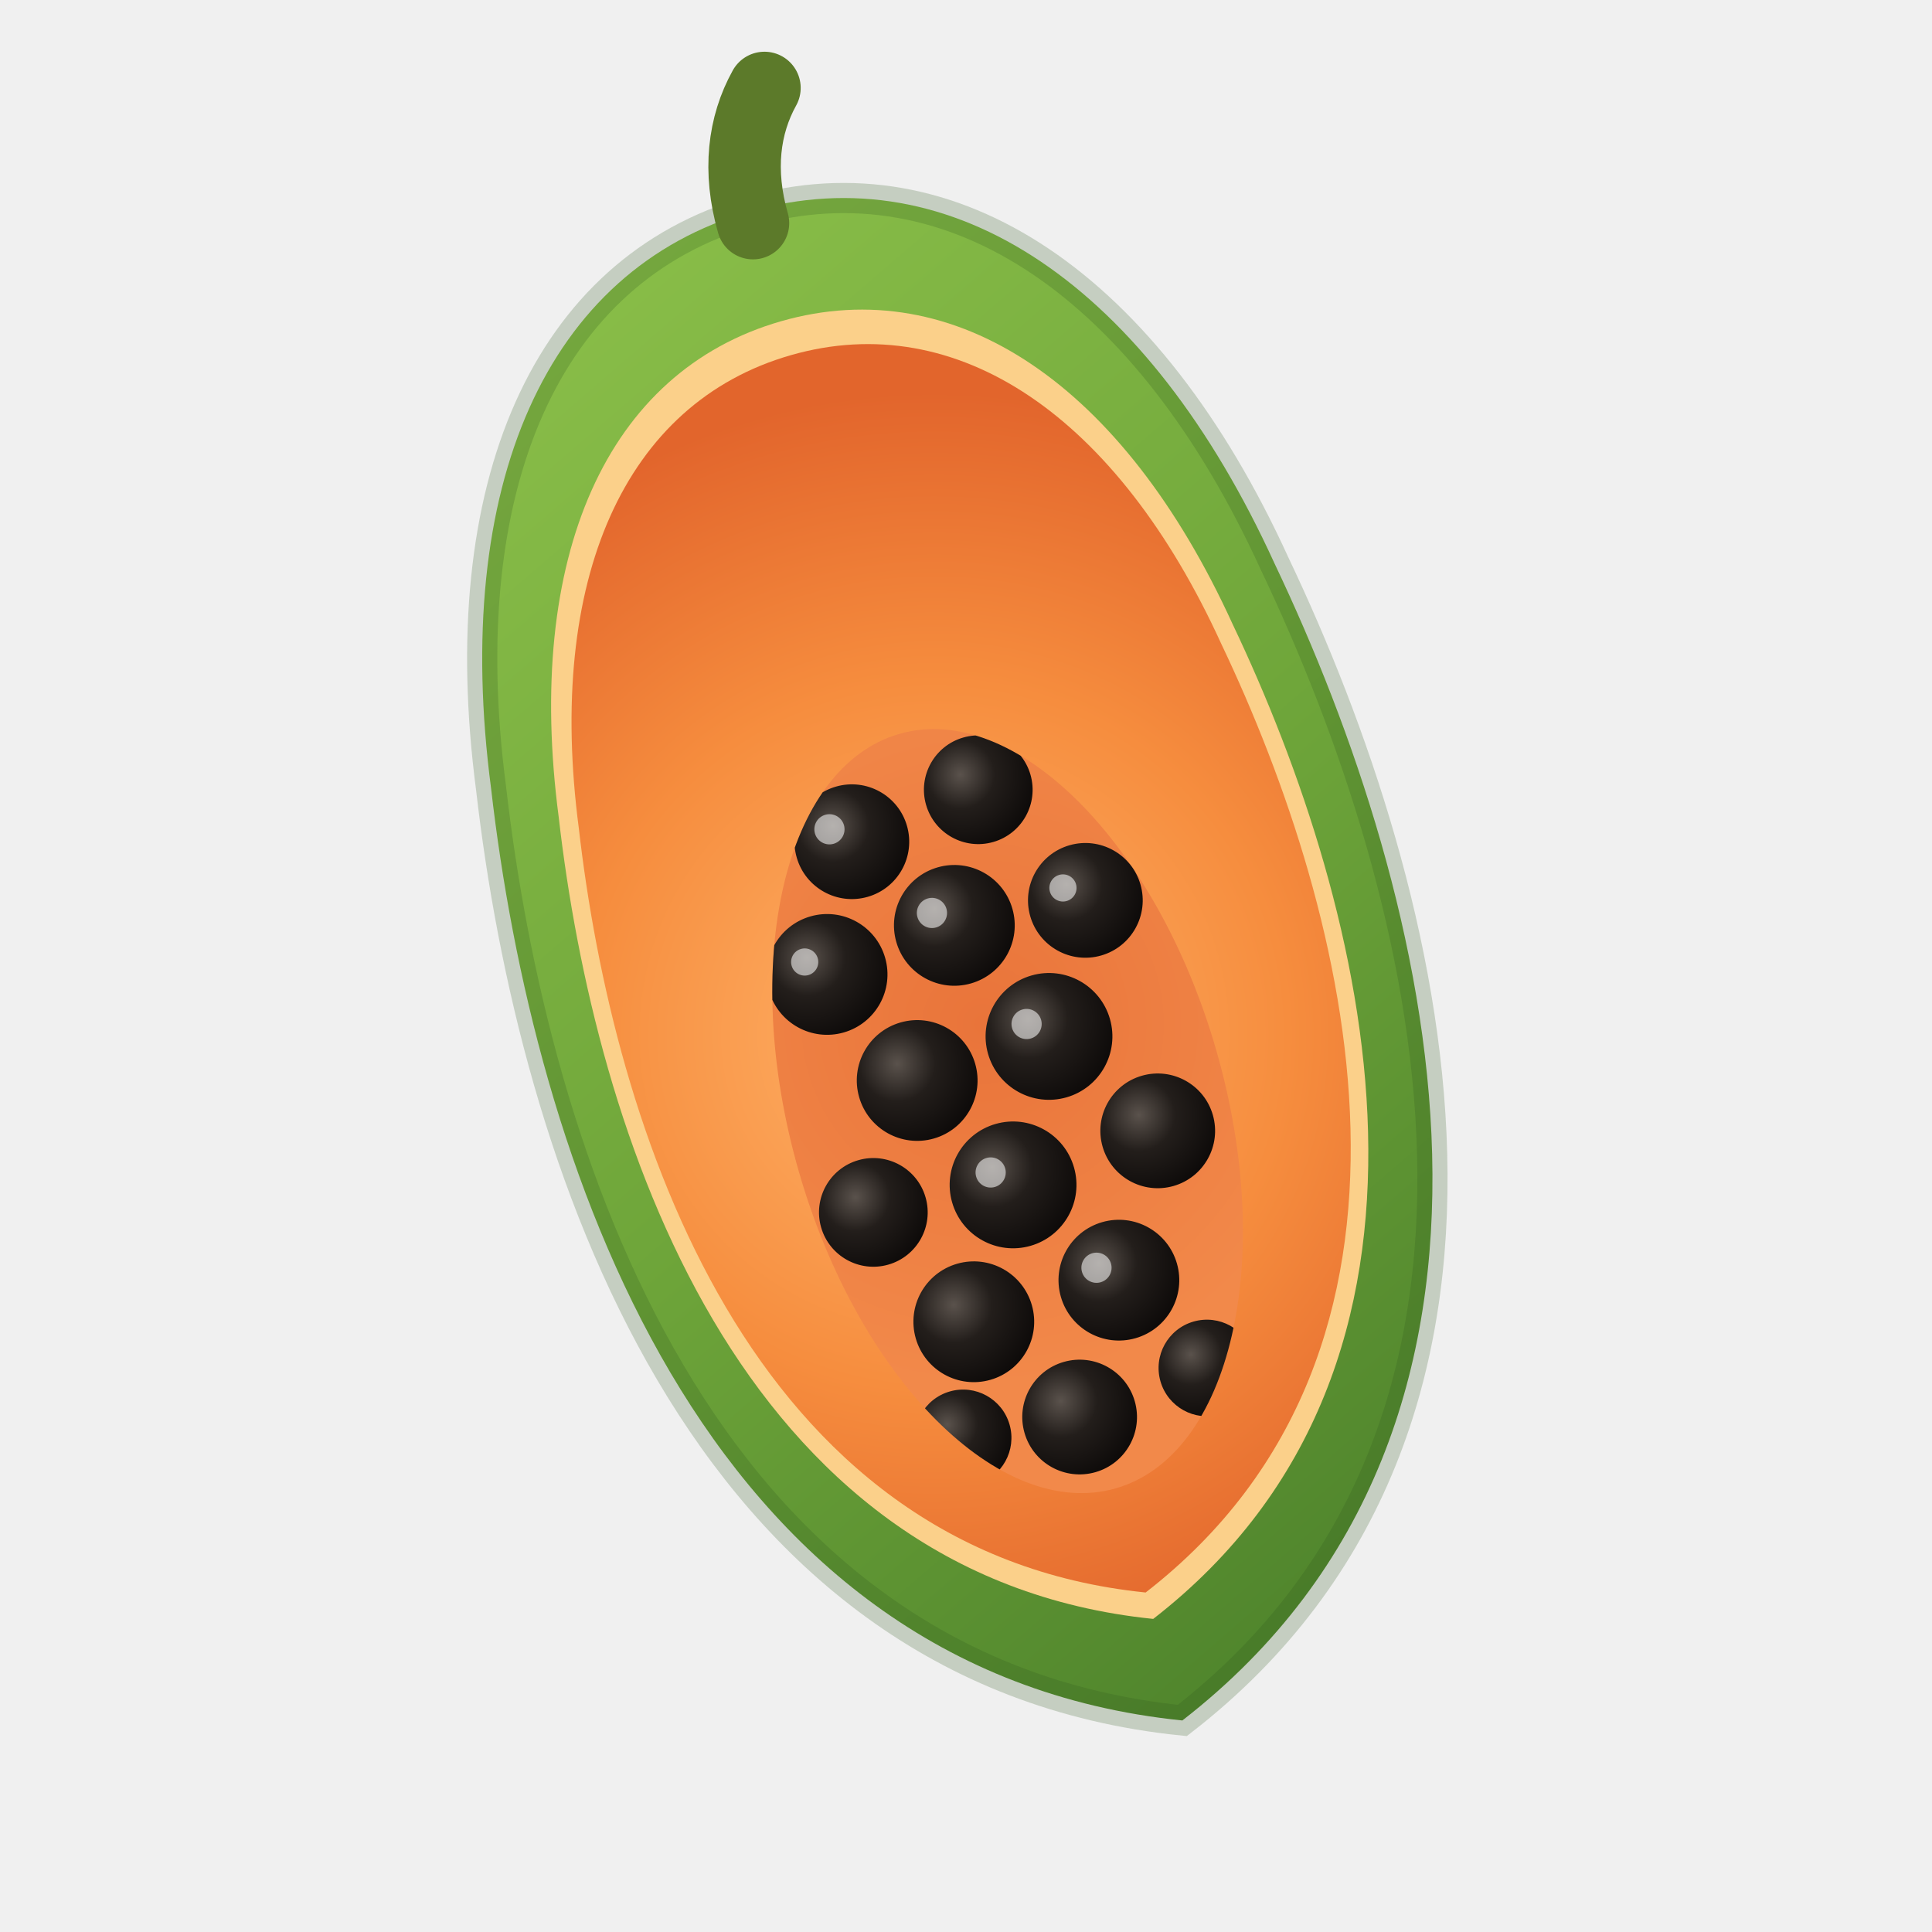
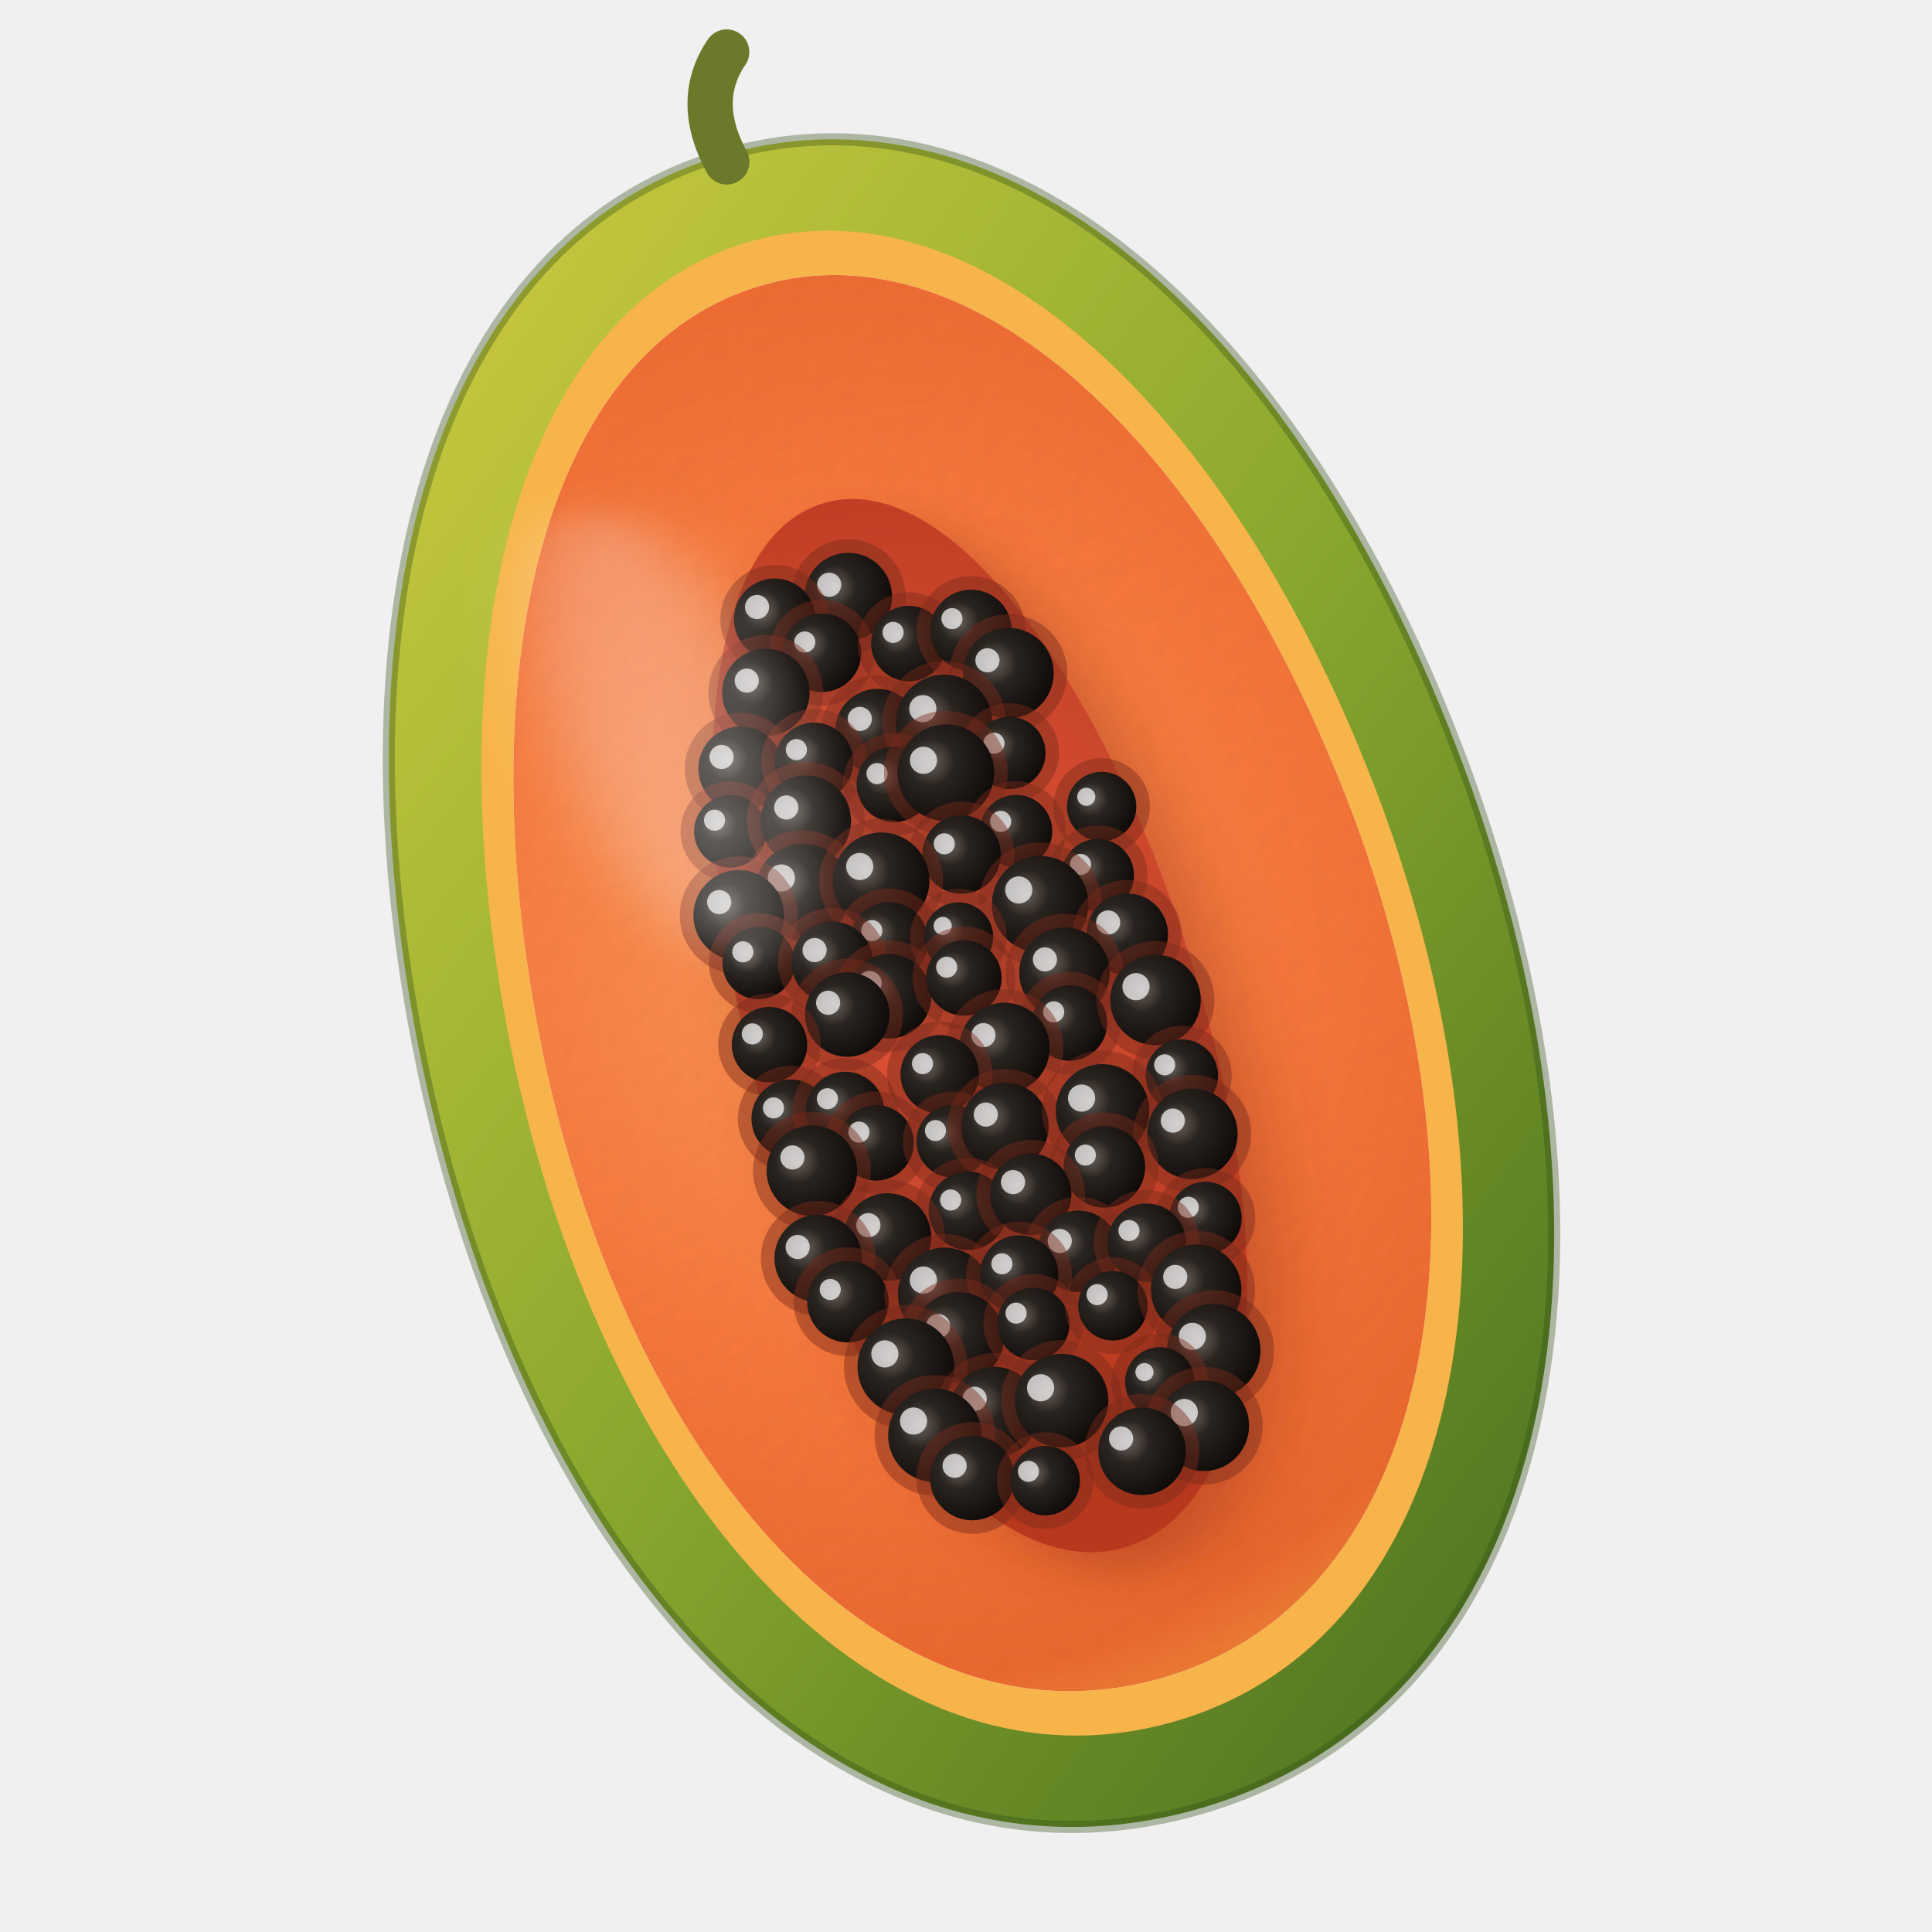
- <svg xmlns="http://www.w3.org/2000/svg" viewBox="0 0 64 64">
+ <svg xmlns="http://www.w3.org/2000/svg" viewBox="0 0 128 128">
  <defs>
-     <linearGradient id="piel" x1="20" y1="6" x2="44" y2="58" gradientUnits="userSpaceOnUse">
-       <stop offset="0" stop-color="#8CC04A" />
-       <stop offset=".5" stop-color="#6FA63A" />
-       <stop offset="1" stop-color="#4A7F2A" />
+     <clipPath id="pc">
+       <path d="M64 14C80 14 92 34 94 62C96 92 84 116 64 116C44 116 32 92 34 62C36 34 48 14 64 14Z" />
+     </clipPath>
+     <linearGradient id="pi" x1="30" y1="20" x2="100" y2="110" gradientUnits="userSpaceOnUse">
+       <stop offset="0" stop-color="#C8C83E" />
+       <stop offset="0.5" stop-color="#8AA82E" />
+       <stop offset="1" stop-color="#4E7420" />
    </linearGradient>
-     <radialGradient id="pulpa" cx="30" cy="34" r="26" gradientUnits="userSpaceOnUse">
-       <stop offset="0" stop-color="#FFB46A" />
-       <stop offset=".55" stop-color="#F68D3E" />
-       <stop offset="1" stop-color="#E2652C" />
+     <radialGradient id="pu" cx="58" cy="60" r="62" gradientUnits="userSpaceOnUse">
+       <stop offset="0" stop-color="#FF9A5A" />
+       <stop offset="0.45" stop-color="#FA7A3E" />
+       <stop offset="0.8" stop-color="#EE6A30" />
+       <stop offset="1" stop-color="#F4A23E" />
    </radialGradient>
-     <radialGradient id="cavidad" cx="32" cy="34" r="12" gradientUnits="userSpaceOnUse">
-       <stop offset="0" stop-color="#E9743A" />
-       <stop offset="1" stop-color="#F2894A" />
+     <radialGradient id="hu" cx="60" cy="60" r="36" gradientUnits="userSpaceOnUse">
+       <stop offset="0" stop-color="#E2563A" />
+       <stop offset="1" stop-color="#B8381E" />
    </radialGradient>
-     <radialGradient id="semilla" cx=".38" cy=".32" r=".7">
-       <stop offset="0" stop-color="#5A524C" />
-       <stop offset=".45" stop-color="#231E1B" />
-       <stop offset="1" stop-color="#0E0B0A" />
+     <radialGradient id="pp" cx="0.38" cy="0.35" r="0.7">
+       <stop offset="0" stop-color="#6A625C" />
+       <stop offset="0.35" stop-color="#2A2420" />
+       <stop offset="1" stop-color="#0E0A08" />
    </radialGradient>
-     <path id="forma" d="M32 6C39 6 44 12 45.5 22 47.5 34 47 52 32 58 17 52 16.5 34 18.5 22 20 12 25 6 32 6Z" />
-     <clipPath id="cav">
-       <ellipse cx="32" cy="37" rx="7.2" ry="13" />
-     </clipPath>
+     <filter id="tp" x="0" y="0" width="128" height="128" filterUnits="userSpaceOnUse" color-interpolation-filters="sRGB">
+       <feTurbulence type="fractalNoise" baseFrequency="0.7" numOctaves="2" seed="3" />
+       <feDiffuseLighting surfaceScale="1.4" lighting-color="#fff">
+         <feDistantLight azimuth="225" elevation="55" />
+       </feDiffuseLighting>
+       <feComponentTransfer>
+         <feFuncR type="linear" slope="0.16" intercept="0.84" />
+         <feFuncG type="linear" slope="0.16" intercept="0.84" />
+         <feFuncB type="linear" slope="0.16" intercept="0.84" />
+       </feComponentTransfer>
+       <feComposite in2="SourceGraphic" operator="in" />
+       <feBlend in2="SourceGraphic" mode="multiply" />
+     </filter>
+     <filter id="bl" x="-50%" y="-50%" width="200%" height="200%">
+       <feGaussianBlur stdDeviation="2" />
+     </filter>
  </defs>
-   <g transform="rotate(-16 32 32)">
-     <use href="#forma" fill="url(#piel)" />
-     <use href="#forma" transform="translate(32 33) scale(.86) translate(-32 -33)" fill="#FBD08A" />
-     <use href="#forma" transform="translate(32 33.5) scale(.82) translate(-32 -33.5)" fill="url(#pulpa)" />
-     <ellipse cx="32" cy="37" rx="7.2" ry="13" fill="url(#cavidad)" />
-     <g clip-path="url(#cav)" fill="url(#semilla)">
-       <circle cx="29.5" cy="27" r="1.9" />
-       <circle cx="34" cy="26.5" r="1.8" />
-       <circle cx="27.5" cy="31" r="2" />
-       <circle cx="32" cy="30.6" r="2" />
-       <circle cx="36.4" cy="31" r="1.9" />
-       <circle cx="29.4" cy="35.2" r="2" />
-       <circle cx="34" cy="35" r="2.1" />
-       <circle cx="26.8" cy="39" r="1.8" />
-       <circle cx="31.5" cy="39.4" r="2.1" />
-       <circle cx="36.6" cy="39" r="1.9" />
-       <circle cx="29" cy="43.4" r="2" />
-       <circle cx="34" cy="43.4" r="2" />
-       <circle cx="31.5" cy="47.4" r="1.9" />
-       <circle cx="36" cy="47" r="1.6" />
-       <circle cx="27.6" cy="47" r="1.6" />
+   <g transform="rotate(-16 64 66)">
+     <path d="M64 8C84 8 98 30 100 62C102 96 88 122 64 122C40 122 26 96 28 62C30 30 44 8 64 8Z" fill="url(#pi)" />
+     <path d="M64 14C80 14 92 34 94 62C96 92 84 116 64 116C44 116 32 92 34 62C36 34 48 14 64 14Z" fill="#F7B44A" />
+     <g filter="url(#tp)">
+       <path d="M64 17C79 17 90 36 92 62C94 90 83 113 64 113C45 113 34 90 36 62C38 36 49 17 64 17Z" fill="url(#pu)" />
    </g>
-     <g clip-path="url(#cav)" fill="#FFFFFF" opacity=".55">
-       <circle cx="28.9" cy="26.4" r=".5" />
-       <circle cx="31.4" cy="30" r=".5" />
-       <circle cx="33.4" cy="34.4" r=".5" />
-       <circle cx="30.9" cy="38.8" r=".5" />
-       <circle cx="33.4" cy="42.8" r=".5" />
-       <circle cx="26.9" cy="30.4" r=".45" />
-       <circle cx="35.8" cy="30.4" r=".45" />
+     <g clip-path="url(#pc)">
+       <path d="M64 32C73 32 79 50 79 70C79 92 72 104 64 104C56 104 49 92 49 70C49 50 55 32 64 32Z" fill="#9A2E18" opacity=".45" filter="url(#bl)" transform="translate(1.5 2)" />
    </g>
-     <use href="#forma" fill="none" stroke="#2E5A1C" stroke-opacity=".22" />
-     <path d="M32 6.4C32 4.6 32.6 3.2 33.6 2.2" fill="none" stroke="#5C7A2A" stroke-width="2.4" stroke-linecap="round" />
+     <path d="M64 32C73 32 79 50 79 70C79 92 72 104 64 104C56 104 49 92 49 70C49 50 55 32 64 32Z" fill="url(#hu)" />
+     <circle cx="63.8" cy="38.4" r="3.8" fill="#7A2A1A" opacity=".45" />
+     <circle cx="63.8" cy="38.4" r="2.9" fill="url(#pp)" />
+     <circle cx="62.8" cy="37.3" r="0.8" fill="#fff" opacity=".7" />
+     <circle cx="58.7" cy="38.5" r="3.6" fill="#7A2A1A" opacity=".45" />
+     <circle cx="58.7" cy="38.5" r="2.7" fill="url(#pp)" />
+     <circle cx="57.8" cy="37.4" r="0.8" fill="#fff" opacity=".7" />
+     <circle cx="61.1" cy="41.5" r="3.5" fill="#7A2A1A" opacity=".45" />
+     <circle cx="61.1" cy="41.5" r="2.6" fill="url(#pp)" />
+     <circle cx="60.2" cy="40.5" r="0.7" fill="#fff" opacity=".7" />
+     <circle cx="66.8" cy="42.5" r="3.4" fill="#7A2A1A" opacity=".45" />
+     <circle cx="66.8" cy="42.5" r="2.5" fill="url(#pp)" />
+     <circle cx="66" cy="41.5" r="0.7" fill="#fff" opacity=".7" />
+     <circle cx="71" cy="42.8" r="3.6" fill="#7A2A1A" opacity=".45" />
+     <circle cx="71" cy="42.8" r="2.7" fill="url(#pp)" />
+     <circle cx="70" cy="41.7" r="0.7" fill="#fff" opacity=".7" />
+     <circle cx="56.8" cy="43" r="3.8" fill="#7A2A1A" opacity=".45" />
+     <circle cx="56.8" cy="43" r="2.9" fill="url(#pp)" />
+     <circle cx="55.8" cy="41.9" r="0.8" fill="#fff" opacity=".7" />
+     <circle cx="72.6" cy="46.2" r="3.9" fill="#7A2A1A" opacity=".45" />
+     <circle cx="72.6" cy="46.2" r="3" fill="url(#pp)" />
+     <circle cx="71.5" cy="45" r="0.8" fill="#fff" opacity=".7" />
+     <circle cx="53.8" cy="47.4" r="3.7" fill="#7A2A1A" opacity=".45" />
+     <circle cx="53.8" cy="47.4" r="2.8" fill="url(#pp)" />
+     <circle cx="52.8" cy="46.3" r="0.8" fill="#fff" opacity=".7" />
+     <circle cx="63.2" cy="47.5" r="3.7" fill="#7A2A1A" opacity=".45" />
+     <circle cx="63.2" cy="47.5" r="2.8" fill="url(#pp)" />
+     <circle cx="62.3" cy="46.4" r="0.8" fill="#fff" opacity=".7" />
+     <circle cx="67.6" cy="48.2" r="4.1" fill="#7A2A1A" opacity=".45" />
+     <circle cx="67.6" cy="48.2" r="3.2" fill="url(#pp)" />
+     <circle cx="66.5" cy="46.9" r="0.9" fill="#fff" opacity=".7" />
+     <circle cx="58.6" cy="48.3" r="3.5" fill="#7A2A1A" opacity=".45" />
+     <circle cx="58.6" cy="48.3" r="2.6" fill="url(#pp)" />
+     <circle cx="57.7" cy="47.2" r="0.7" fill="#fff" opacity=".7" />
+     <circle cx="52" cy="51.2" r="3.3" fill="#7A2A1A" opacity=".45" />
+     <circle cx="52" cy="51.2" r="2.4" fill="url(#pp)" />
+     <circle cx="51.2" cy="50.2" r="0.7" fill="#fff" opacity=".7" />
+     <circle cx="63.3" cy="51.2" r="3.4" fill="#7A2A1A" opacity=".45" />
+     <circle cx="63.3" cy="51.2" r="2.5" fill="url(#pp)" />
+     <circle cx="62.4" cy="50.2" r="0.7" fill="#fff" opacity=".7" />
+     <circle cx="71.2" cy="51.3" r="3.3" fill="#7A2A1A" opacity=".45" />
+     <circle cx="71.2" cy="51.3" r="2.4" fill="url(#pp)" />
+     <circle cx="70.4" cy="50.4" r="0.7" fill="#fff" opacity=".7" />
+     <circle cx="66.8" cy="51.4" r="4.1" fill="#7A2A1A" opacity=".45" />
+     <circle cx="66.8" cy="51.4" r="3.2" fill="url(#pp)" />
+     <circle cx="65.6" cy="50.2" r="0.9" fill="#fff" opacity=".7" />
+     <circle cx="57" cy="51.9" r="3.9" fill="#7A2A1A" opacity=".45" />
+     <circle cx="57" cy="51.9" r="3" fill="url(#pp)" />
+     <circle cx="56" cy="50.7" r="0.8" fill="#fff" opacity=".7" />
+     <circle cx="55.5" cy="56.4" r="4.1" fill="#7A2A1A" opacity=".45" />
+     <circle cx="55.5" cy="56.4" r="3.2" fill="url(#pp)" />
+     <circle cx="54.4" cy="55.1" r="0.9" fill="#fff" opacity=".7" />
+     <circle cx="76.1" cy="56.4" r="3.2" fill="#7A2A1A" opacity=".45" />
+     <circle cx="76.1" cy="56.4" r="2.3" fill="url(#pp)" />
+     <circle cx="75.3" cy="55.5" r="0.6" fill="#fff" opacity=".7" />
+     <circle cx="70.2" cy="56.4" r="3.3" fill="#7A2A1A" opacity=".45" />
+     <circle cx="70.2" cy="56.4" r="2.4" fill="url(#pp)" />
+     <circle cx="69.4" cy="55.5" r="0.7" fill="#fff" opacity=".7" />
+     <circle cx="51" cy="56.7" r="3.9" fill="#7A2A1A" opacity=".45" />
+     <circle cx="51" cy="56.7" r="3" fill="url(#pp)" />
+     <circle cx="50" cy="55.5" r="0.8" fill="#fff" opacity=".7" />
+     <circle cx="66.3" cy="56.9" r="3.5" fill="#7A2A1A" opacity=".45" />
+     <circle cx="66.3" cy="56.9" r="2.6" fill="url(#pp)" />
+     <circle cx="65.4" cy="55.9" r="0.7" fill="#fff" opacity=".7" />
+     <circle cx="60.7" cy="57.1" r="4.1" fill="#7A2A1A" opacity=".45" />
+     <circle cx="60.7" cy="57.1" r="3.2" fill="url(#pp)" />
+     <circle cx="59.6" cy="55.8" r="0.9" fill="#fff" opacity=".7" />
+     <circle cx="51.4" cy="60.1" r="3.3" fill="#7A2A1A" opacity=".45" />
+     <circle cx="51.4" cy="60.1" r="2.4" fill="url(#pp)" />
+     <circle cx="50.6" cy="59.1" r="0.7" fill="#fff" opacity=".7" />
+     <circle cx="74.6" cy="60.7" r="3.3" fill="#7A2A1A" opacity=".45" />
+     <circle cx="74.6" cy="60.7" r="2.4" fill="url(#pp)" />
+     <circle cx="73.7" cy="59.7" r="0.7" fill="#fff" opacity=".7" />
+     <circle cx="60.1" cy="61.1" r="3.5" fill="#7A2A1A" opacity=".45" />
+     <circle cx="60.1" cy="61.1" r="2.6" fill="url(#pp)" />
+     <circle cx="59.2" cy="60.1" r="0.7" fill="#fff" opacity=".7" />
+     <circle cx="56.1" cy="61.4" r="3.6" fill="#7A2A1A" opacity=".45" />
+     <circle cx="56.1" cy="61.4" r="2.7" fill="url(#pp)" />
+     <circle cx="55.2" cy="60.3" r="0.8" fill="#fff" opacity=".7" />
+     <circle cx="70.4" cy="61.5" r="4.1" fill="#7A2A1A" opacity=".45" />
+     <circle cx="70.4" cy="61.5" r="3.2" fill="url(#pp)" />
+     <circle cx="69.3" cy="60.2" r="0.9" fill="#fff" opacity=".7" />
+     <circle cx="64.6" cy="62.1" r="3.2" fill="#7A2A1A" opacity=".45" />
+     <circle cx="64.6" cy="62.1" r="2.3" fill="url(#pp)" />
+     <circle cx="63.8" cy="61.1" r="0.6" fill="#fff" opacity=".7" />
+     <circle cx="59.1" cy="64.6" r="3.7" fill="#7A2A1A" opacity=".45" />
+     <circle cx="59.1" cy="64.6" r="2.8" fill="url(#pp)" />
+     <circle cx="58.1" cy="63.4" r="0.8" fill="#fff" opacity=".7" />
+     <circle cx="64.2" cy="64.8" r="3.4" fill="#7A2A1A" opacity=".45" />
+     <circle cx="64.2" cy="64.8" r="2.5" fill="url(#pp)" />
+     <circle cx="63.3" cy="63.8" r="0.7" fill="#fff" opacity=".7" />
+     <circle cx="75.4" cy="65" r="3.6" fill="#7A2A1A" opacity=".45" />
+     <circle cx="75.4" cy="65" r="2.7" fill="url(#pp)" />
+     <circle cx="74.4" cy="63.9" r="0.8" fill="#fff" opacity=".7" />
+     <circle cx="56.1" cy="65" r="3.7" fill="#7A2A1A" opacity=".45" />
+     <circle cx="56.1" cy="65" r="2.8" fill="url(#pp)" />
+     <circle cx="55.1" cy="63.9" r="0.8" fill="#fff" opacity=".7" />
+     <circle cx="50.6" cy="65.5" r="3.4" fill="#7A2A1A" opacity=".45" />
+     <circle cx="50.6" cy="65.5" r="2.5" fill="url(#pp)" />
+     <circle cx="49.7" cy="64.5" r="0.7" fill="#fff" opacity=".7" />
+     <circle cx="70.7" cy="66.3" r="3.9" fill="#7A2A1A" opacity=".45" />
+     <circle cx="70.7" cy="66.3" r="3" fill="url(#pp)" />
+     <circle cx="69.7" cy="65.1" r="0.8" fill="#fff" opacity=".7" />
+     <circle cx="70.1" cy="69.6" r="3.4" fill="#7A2A1A" opacity=".45" />
+     <circle cx="70.1" cy="69.6" r="2.5" fill="url(#pp)" />
+     <circle cx="69.3" cy="68.6" r="0.7" fill="#fff" opacity=".7" />
+     <circle cx="76" cy="69.7" r="3.9" fill="#7A2A1A" opacity=".45" />
+     <circle cx="76" cy="69.7" r="3" fill="url(#pp)" />
+     <circle cx="75" cy="68.5" r="0.9" fill="#fff" opacity=".7" />
+     <circle cx="65.5" cy="70" r="3.9" fill="#7A2A1A" opacity=".45" />
+     <circle cx="65.5" cy="70" r="3" fill="url(#pp)" />
+     <circle cx="64.4" cy="68.8" r="0.8" fill="#fff" opacity=".7" />
+     <circle cx="60.9" cy="70.5" r="3.5" fill="#7A2A1A" opacity=".45" />
+     <circle cx="60.9" cy="70.5" r="2.6" fill="url(#pp)" />
+     <circle cx="60" cy="69.5" r="0.7" fill="#fff" opacity=".7" />
+     <circle cx="50.6" cy="70.6" r="3.5" fill="#7A2A1A" opacity=".45" />
+     <circle cx="50.6" cy="70.6" r="2.6" fill="url(#pp)" />
+     <circle cx="49.7" cy="69.6" r="0.7" fill="#fff" opacity=".7" />
+     <circle cx="54.2" cy="71.1" r="3.5" fill="#7A2A1A" opacity=".45" />
+     <circle cx="54.2" cy="71.1" r="2.6" fill="url(#pp)" />
+     <circle cx="53.3" cy="70" r="0.7" fill="#fff" opacity=".7" />
+     <circle cx="55.6" cy="73.7" r="3.4" fill="#7A2A1A" opacity=".45" />
+     <circle cx="55.6" cy="73.7" r="2.5" fill="url(#pp)" />
+     <circle cx="54.7" cy="72.7" r="0.7" fill="#fff" opacity=".7" />
+     <circle cx="51" cy="74.3" r="3.9" fill="#7A2A1A" opacity=".45" />
+     <circle cx="51" cy="74.3" r="3" fill="url(#pp)" />
+     <circle cx="50" cy="73.1" r="0.8" fill="#fff" opacity=".7" />
+     <circle cx="76.3" cy="75" r="3.3" fill="#7A2A1A" opacity=".45" />
+     <circle cx="76.3" cy="75" r="2.4" fill="url(#pp)" />
+     <circle cx="75.4" cy="74" r="0.7" fill="#fff" opacity=".7" />
+     <circle cx="60.5" cy="75" r="3.3" fill="#7A2A1A" opacity=".45" />
+     <circle cx="60.5" cy="75" r="2.4" fill="url(#pp)" />
+     <circle cx="59.6" cy="74" r="0.7" fill="#fff" opacity=".7" />
+     <circle cx="64.1" cy="75" r="3.8" fill="#7A2A1A" opacity=".45" />
+     <circle cx="64.1" cy="75" r="2.9" fill="url(#pp)" />
+     <circle cx="63.1" cy="73.9" r="0.8" fill="#fff" opacity=".7" />
+     <circle cx="70.6" cy="75.8" r="4" fill="#7A2A1A" opacity=".45" />
+     <circle cx="70.6" cy="75.8" r="3.1" fill="url(#pp)" />
+     <circle cx="69.5" cy="74.6" r="0.9" fill="#fff" opacity=".7" />
+     <circle cx="75.9" cy="78.9" r="3.9" fill="#7A2A1A" opacity=".45" />
+     <circle cx="75.9" cy="78.9" r="3" fill="url(#pp)" />
+     <circle cx="74.9" cy="77.7" r="0.8" fill="#fff" opacity=".7" />
+     <circle cx="69.7" cy="79.4" r="3.6" fill="#7A2A1A" opacity=".45" />
+     <circle cx="69.7" cy="79.4" r="2.7" fill="url(#pp)" />
+     <circle cx="68.7" cy="78.3" r="0.7" fill="#fff" opacity=".7" />
+     <circle cx="60.2" cy="79.7" r="3.5" fill="#7A2A1A" opacity=".45" />
+     <circle cx="60.2" cy="79.7" r="2.6" fill="url(#pp)" />
+     <circle cx="59.3" cy="78.7" r="0.7" fill="#fff" opacity=".7" />
+     <circle cx="64.5" cy="79.8" r="3.6" fill="#7A2A1A" opacity=".45" />
+     <circle cx="64.5" cy="79.8" r="2.7" fill="url(#pp)" />
+     <circle cx="63.6" cy="78.7" r="0.8" fill="#fff" opacity=".7" />
+     <circle cx="54.6" cy="79.9" r="3.8" fill="#7A2A1A" opacity=".45" />
+     <circle cx="54.6" cy="79.9" r="2.9" fill="url(#pp)" />
+     <circle cx="53.6" cy="78.8" r="0.8" fill="#fff" opacity=".7" />
+     <circle cx="49.8" cy="80" r="3.8" fill="#7A2A1A" opacity=".45" />
+     <circle cx="49.8" cy="80" r="2.9" fill="url(#pp)" />
+     <circle cx="48.7" cy="78.9" r="0.8" fill="#fff" opacity=".7" />
+     <circle cx="50.9" cy="83.3" r="3.6" fill="#7A2A1A" opacity=".45" />
+     <circle cx="50.9" cy="83.3" r="2.7" fill="url(#pp)" />
+     <circle cx="50" cy="82.2" r="0.7" fill="#fff" opacity=".7" />
+     <circle cx="66.5" cy="84.3" r="3.6" fill="#7A2A1A" opacity=".45" />
+     <circle cx="66.5" cy="84.3" r="2.7" fill="url(#pp)" />
+     <circle cx="65.5" cy="83.3" r="0.8" fill="#fff" opacity=".7" />
+     <circle cx="75.2" cy="84.5" r="3.3" fill="#7A2A1A" opacity=".45" />
+     <circle cx="75.2" cy="84.5" r="2.4" fill="url(#pp)" />
+     <circle cx="74.3" cy="83.5" r="0.7" fill="#fff" opacity=".7" />
+     <circle cx="57.2" cy="84.6" r="4" fill="#7A2A1A" opacity=".45" />
+     <circle cx="57.2" cy="84.6" r="3.1" fill="url(#pp)" />
+     <circle cx="56.1" cy="83.3" r="0.9" fill="#fff" opacity=".7" />
+     <circle cx="62.3" cy="84.7" r="3.5" fill="#7A2A1A" opacity=".45" />
+     <circle cx="62.3" cy="84.7" r="2.6" fill="url(#pp)" />
+     <circle cx="61.4" cy="83.7" r="0.7" fill="#fff" opacity=".7" />
+     <circle cx="71" cy="85" r="3.5" fill="#7A2A1A" opacity=".45" />
+     <circle cx="71" cy="85" r="2.6" fill="url(#pp)" />
+     <circle cx="70.1" cy="83.9" r="0.7" fill="#fff" opacity=".7" />
+     <circle cx="57.3" cy="87.6" r="3.9" fill="#7A2A1A" opacity=".45" />
+     <circle cx="57.3" cy="87.6" r="3" fill="url(#pp)" />
+     <circle cx="56.2" cy="86.5" r="0.8" fill="#fff" opacity=".7" />
+     <circle cx="62.3" cy="88.1" r="3.3" fill="#7A2A1A" opacity=".45" />
+     <circle cx="62.3" cy="88.1" r="2.4" fill="url(#pp)" />
+     <circle cx="61.4" cy="87.1" r="0.7" fill="#fff" opacity=".7" />
+     <circle cx="67.7" cy="88.4" r="3.2" fill="#7A2A1A" opacity=".45" />
+     <circle cx="67.7" cy="88.4" r="2.3" fill="url(#pp)" />
+     <circle cx="66.9" cy="87.4" r="0.7" fill="#fff" opacity=".7" />
+     <circle cx="53.4" cy="88.5" r="4.1" fill="#7A2A1A" opacity=".45" />
+     <circle cx="53.4" cy="88.5" r="3.2" fill="url(#pp)" />
+     <circle cx="52.3" cy="87.3" r="0.9" fill="#fff" opacity=".7" />
+     <circle cx="73.3" cy="88.9" r="3.9" fill="#7A2A1A" opacity=".45" />
+     <circle cx="73.3" cy="88.9" r="3" fill="url(#pp)" />
+     <circle cx="72.2" cy="87.7" r="0.8" fill="#fff" opacity=".7" />
+     <circle cx="58.2" cy="93" r="3.9" fill="#7A2A1A" opacity=".45" />
+     <circle cx="58.2" cy="93" r="3" fill="url(#pp)" />
+     <circle cx="57.2" cy="91.8" r="0.8" fill="#fff" opacity=".7" />
+     <circle cx="73.3" cy="93.1" r="4" fill="#7A2A1A" opacity=".45" />
+     <circle cx="73.3" cy="93.1" r="3.1" fill="url(#pp)" />
+     <circle cx="72.2" cy="91.8" r="0.9" fill="#fff" opacity=".7" />
+     <circle cx="54" cy="93.4" r="4" fill="#7A2A1A" opacity=".45" />
+     <circle cx="54" cy="93.4" r="3.1" fill="url(#pp)" />
+     <circle cx="52.9" cy="92.1" r="0.9" fill="#fff" opacity=".7" />
+     <circle cx="62.7" cy="93.5" r="4" fill="#7A2A1A" opacity=".45" />
+     <circle cx="62.7" cy="93.5" r="3.1" fill="url(#pp)" />
+     <circle cx="61.6" cy="92.3" r="0.9" fill="#fff" opacity=".7" />
+     <circle cx="69.3" cy="94.1" r="3.2" fill="#7A2A1A" opacity=".45" />
+     <circle cx="69.3" cy="94.1" r="2.3" fill="url(#pp)" />
+     <circle cx="68.5" cy="93.2" r="0.6" fill="#fff" opacity=".7" />
+     <circle cx="55.6" cy="96.8" r="3.7" fill="#7A2A1A" opacity=".45" />
+     <circle cx="55.6" cy="96.8" r="2.8" fill="url(#pp)" />
+     <circle cx="54.7" cy="95.7" r="0.8" fill="#fff" opacity=".7" />
+     <circle cx="71.3" cy="97.7" r="3.9" fill="#7A2A1A" opacity=".45" />
+     <circle cx="71.3" cy="97.7" r="3" fill="url(#pp)" />
+     <circle cx="70.3" cy="96.5" r="0.9" fill="#fff" opacity=".7" />
+     <circle cx="66.9" cy="98.2" r="3.8" fill="#7A2A1A" opacity=".45" />
+     <circle cx="66.9" cy="98.2" r="2.9" fill="url(#pp)" />
+     <circle cx="65.8" cy="97" r="0.8" fill="#fff" opacity=".7" />
+     <circle cx="60.2" cy="98.3" r="3.2" fill="#7A2A1A" opacity=".45" />
+     <circle cx="60.2" cy="98.3" r="2.3" fill="url(#pp)" />
+     <circle cx="59.3" cy="97.4" r="0.7" fill="#fff" opacity=".7" />
+     <ellipse cx="50" cy="44" rx="7" ry="16" transform="rotate(-8 50 44)" fill="#fff" opacity=".25" filter="url(#bl)" />
+     <path d="M64 8C84 8 98 30 100 62C102 96 88 122 64 122C40 122 26 96 28 62C30 30 44 8 64 8Z" fill="none" stroke="#2E4A14" stroke-opacity=".35" stroke-width=".8" />
+     <path d="M64 8.5Q63 4 66 1.5" stroke="#6A7A2A" stroke-width="3" stroke-linecap="round" fill="none" />
  </g>
</svg>
